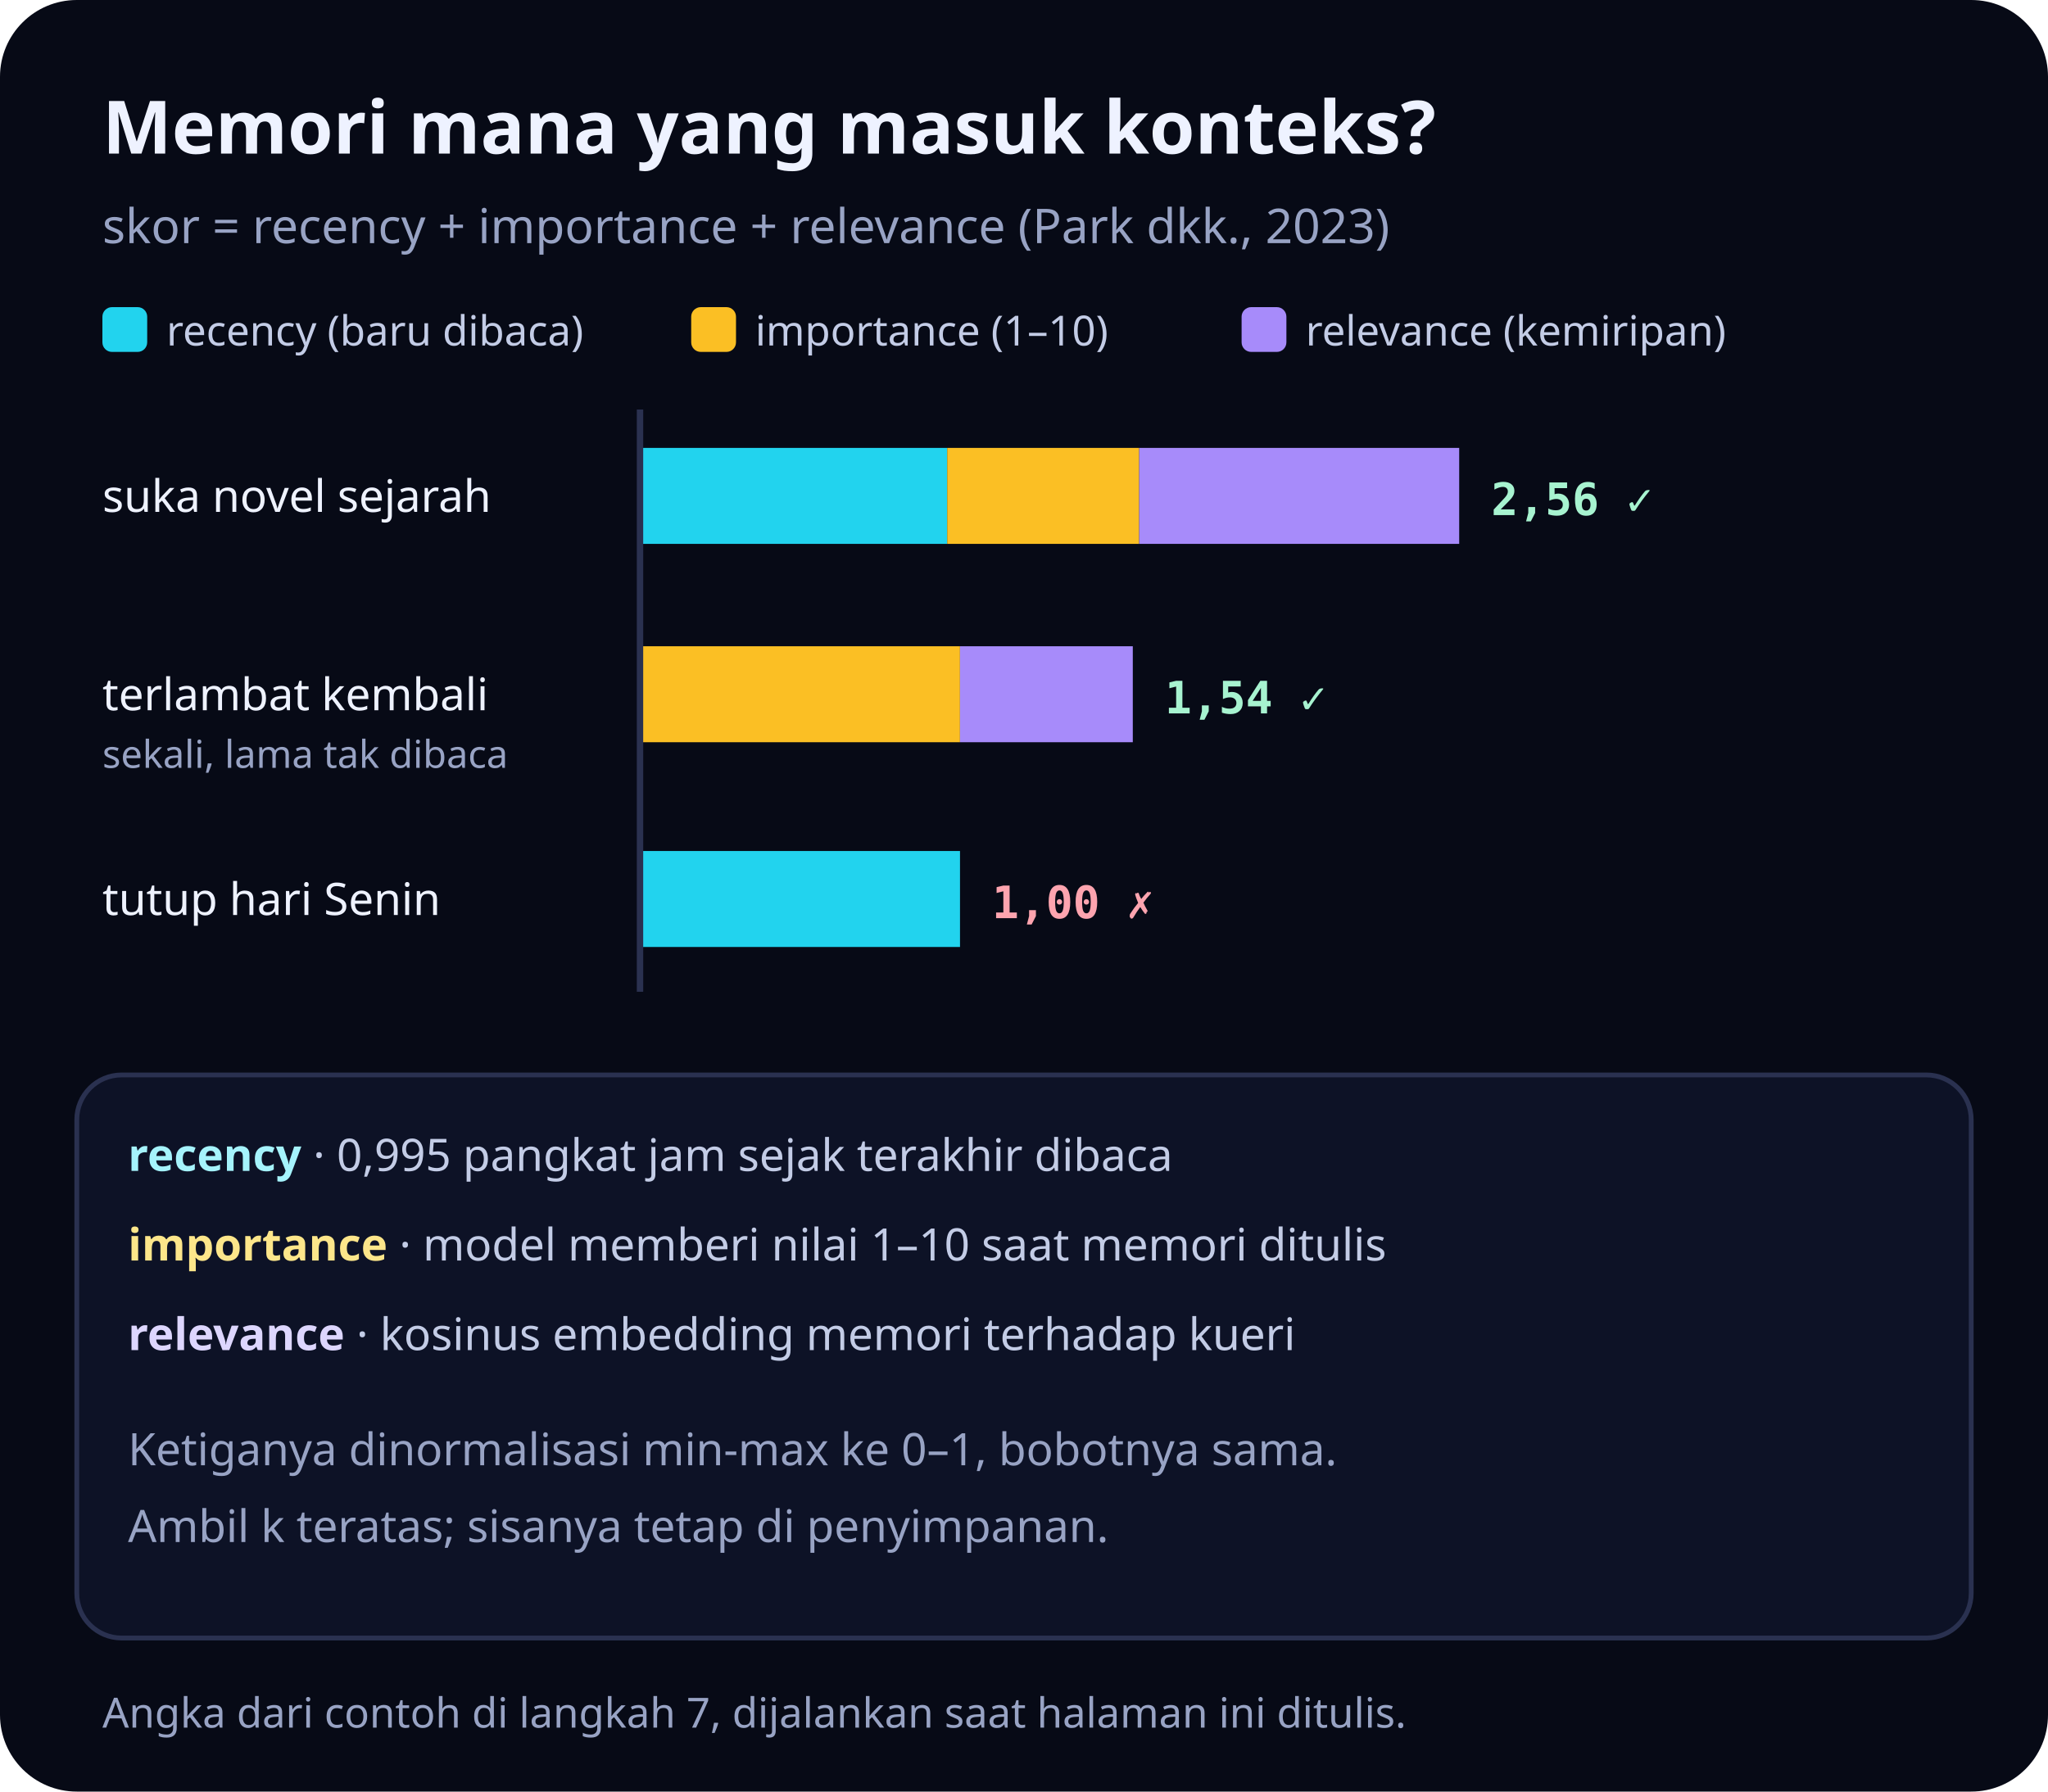
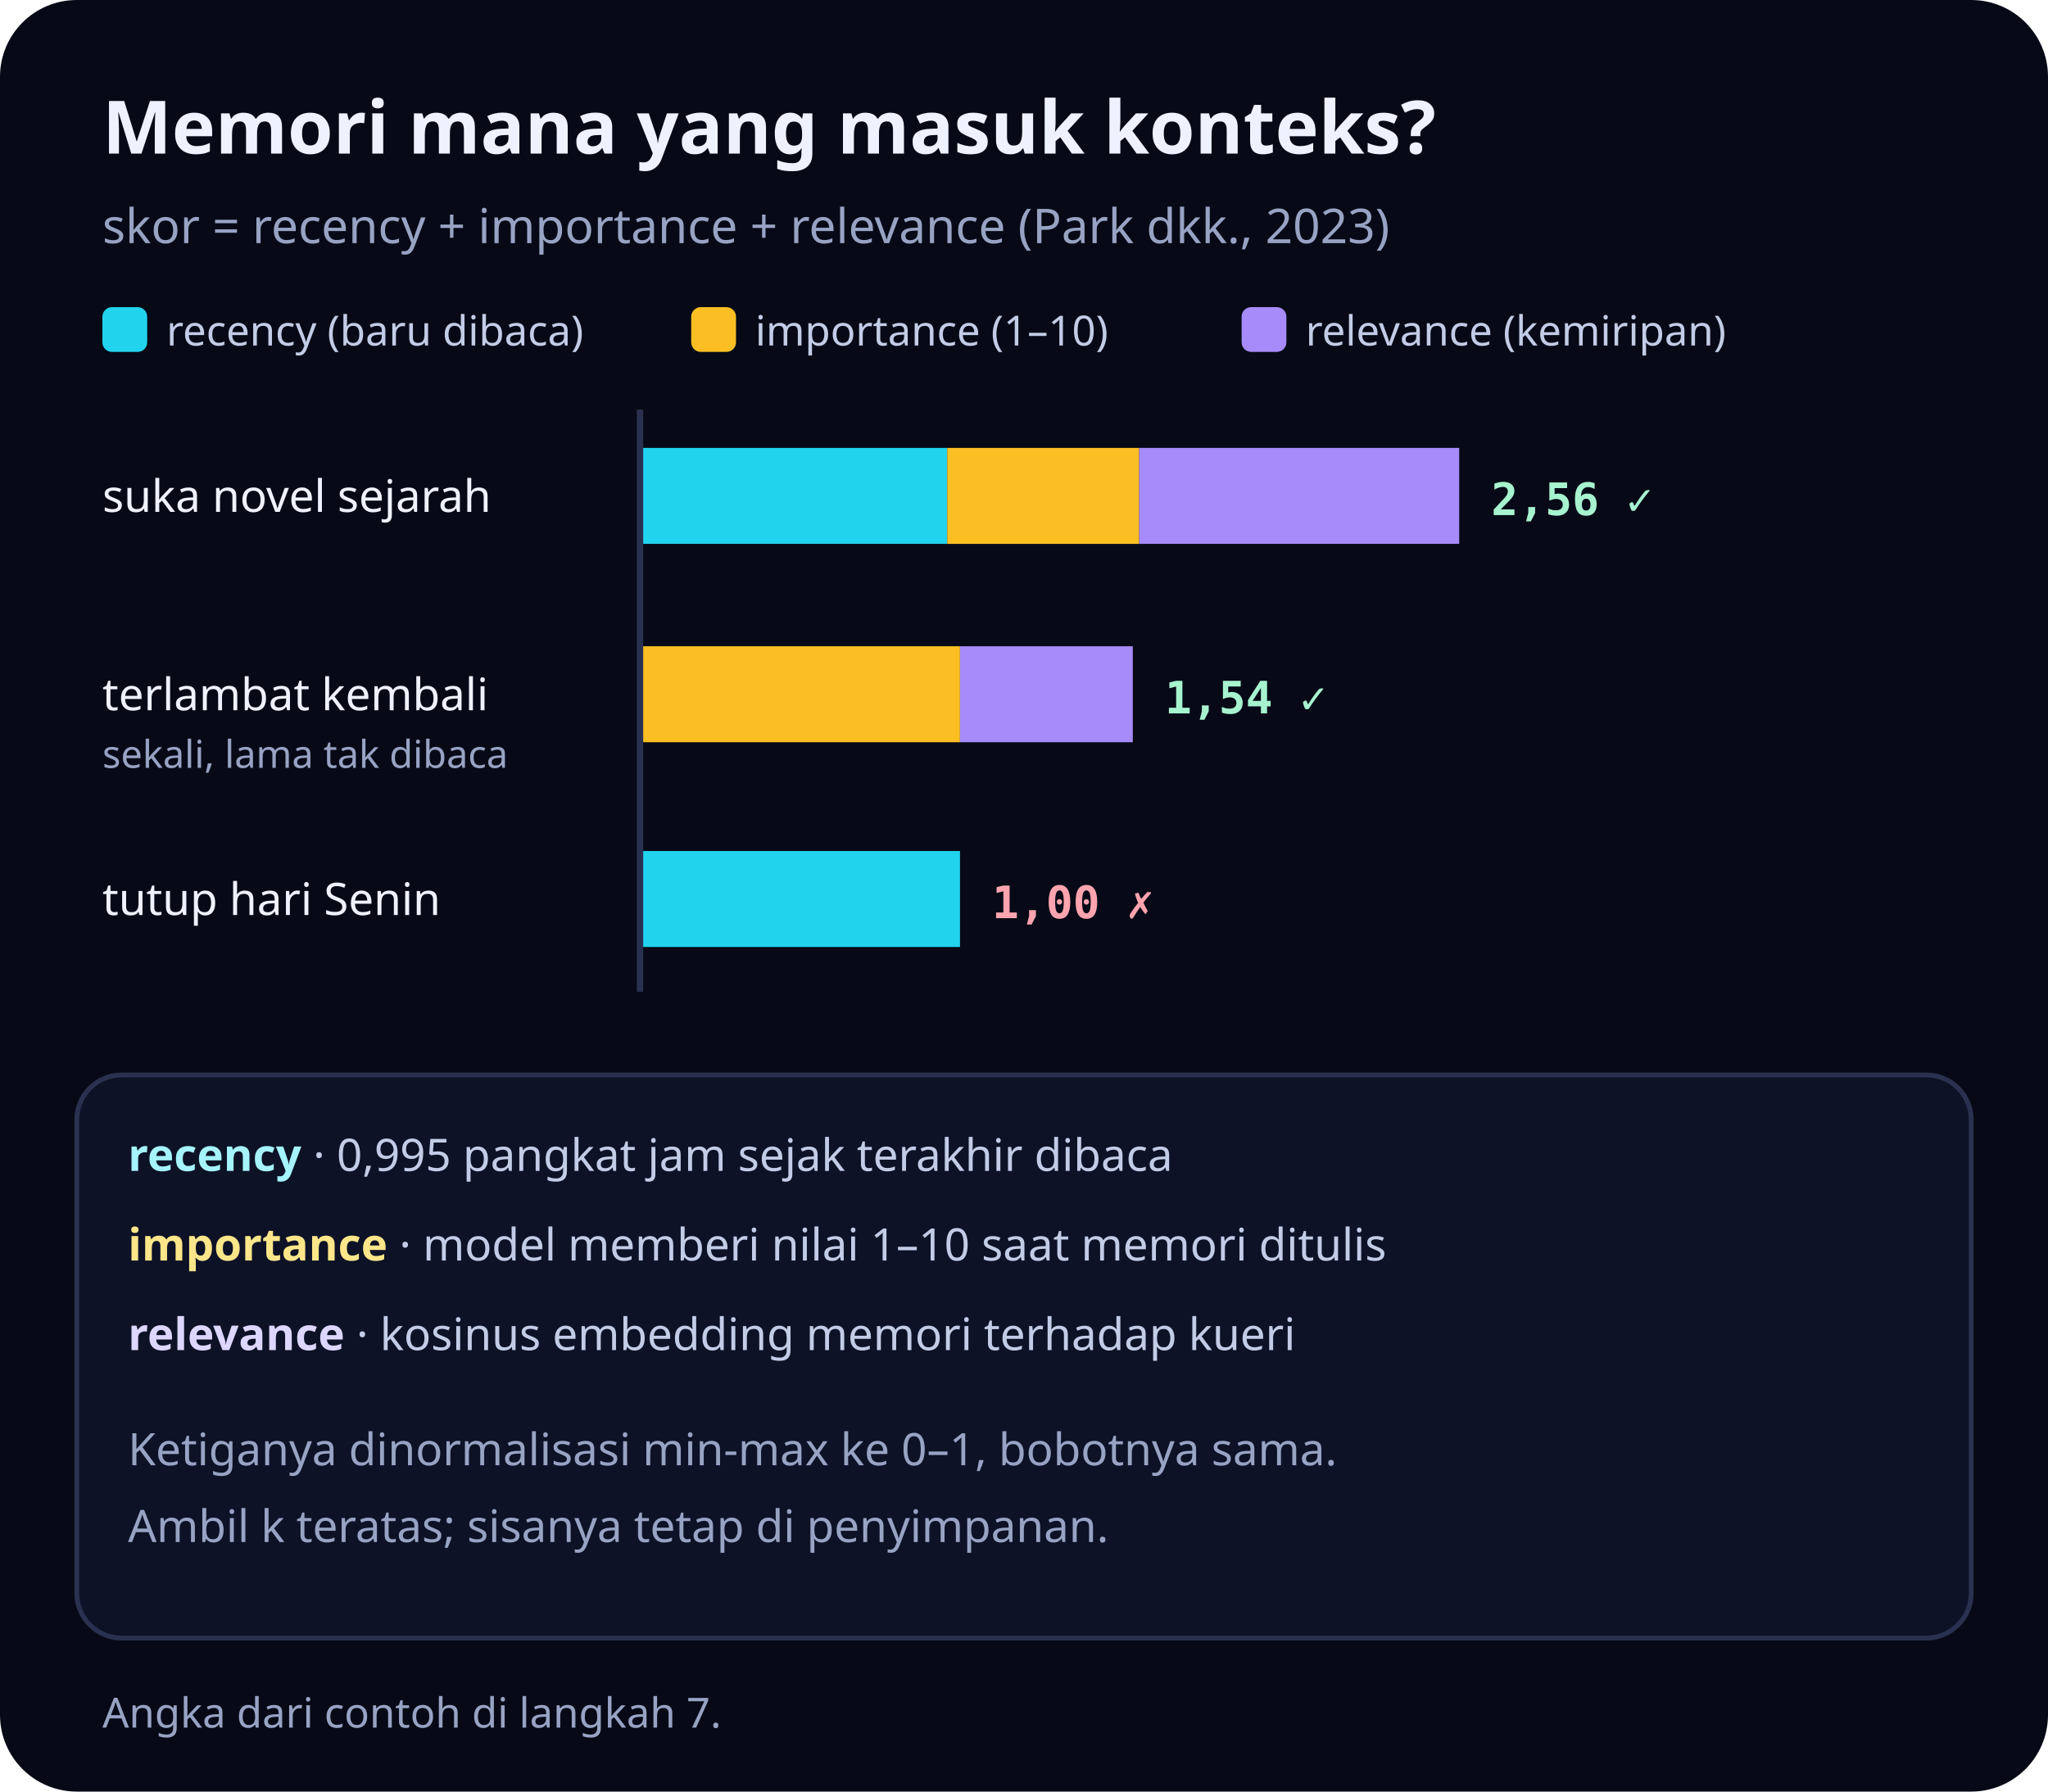
<svg xmlns="http://www.w3.org/2000/svg" viewBox="0 0 640 560" role="img" aria-labelledby="judul desk">
  <rect width="640" height="560" rx="24" fill="#070a16" />
  <text x="32" y="48" fill="#eef2ff" font-family="ui-sans-serif, system-ui, 'Segoe UI', sans-serif" font-size="23" font-weight="700">Memori mana yang masuk konteks?</text>
  <text x="32" y="76" fill="#98a3c4" font-family="ui-sans-serif, system-ui, 'Segoe UI', sans-serif" font-size="15">skor = recency + importance + relevance (Park dkk., 2023)</text>
  <g font-family="ui-sans-serif, system-ui, 'Segoe UI', sans-serif" font-size="13">
    <rect x="32" y="96" width="14" height="14" rx="3" fill="#22d3ee" />
    <text x="52" y="108" fill="#c3cce6">recency (baru dibaca)</text>
    <rect x="216" y="96" width="14" height="14" rx="3" fill="#fbbf24" />
    <text x="236" y="108" fill="#c3cce6">importance (1–10)</text>
    <rect x="388" y="96" width="14" height="14" rx="3" fill="#a78bfa" />
    <text x="408" y="108" fill="#c3cce6">relevance (kemiripan)</text>
  </g>
  <g font-family="ui-sans-serif, system-ui, 'Segoe UI', sans-serif" font-size="14">
    <text x="32" y="160" fill="#eef2ff">suka novel sejarah</text>
    <rect x="200" y="140" width="96" height="30" fill="#22d3ee" />
    <rect x="296" y="140" width="60" height="30" fill="#fbbf24" />
    <rect x="356" y="140" width="100" height="30" fill="#a78bfa" />
    <text x="466" y="161" fill="#a7f3d0" font-family="ui-monospace, SFMono-Regular, Menlo, Consolas, monospace" font-weight="700">2,56 ✓</text>
    <text x="32" y="222" fill="#eef2ff">terlambat kembali</text>
    <text x="32" y="240" fill="#98a3c4" font-size="12">sekali, lama tak dibaca</text>
    <rect x="200" y="202" width="100" height="30" fill="#fbbf24" />
    <rect x="300" y="202" width="54" height="30" fill="#a78bfa" />
    <text x="364" y="223" fill="#a7f3d0" font-family="ui-monospace, SFMono-Regular, Menlo, Consolas, monospace" font-weight="700">1,54 ✓</text>
    <text x="32" y="286" fill="#eef2ff">tutup hari Senin</text>
    <rect x="200" y="266" width="100" height="30" fill="#22d3ee" />
    <text x="310" y="287" fill="#fda4af" font-family="ui-monospace, SFMono-Regular, Menlo, Consolas, monospace" font-weight="700">1,00 ✗</text>
  </g>
  <path d="M200 128 V310" stroke="#2a3150" stroke-width="2" />
  <rect x="24" y="336" width="592" height="176" rx="14" fill="#0d1226" stroke="#2a3150" stroke-width="1.5" />
  <g font-family="ui-sans-serif, system-ui, 'Segoe UI', sans-serif" font-size="14" fill="#c3cce6">
    <text x="40" y="366">
      <tspan fill="#a5f3fc" font-weight="600">recency</tspan> · 0,995 pangkat jam sejak terakhir dibaca</text>
    <text x="40" y="394">
      <tspan fill="#fde68a" font-weight="600">importance</tspan> · model memberi nilai 1–10 saat memori ditulis</text>
    <text x="40" y="422">
      <tspan fill="#ddd6fe" font-weight="600">relevance</tspan> · kosinus embedding memori terhadap kueri</text>
    <text x="40" y="458" fill="#98a3c4">Ketiganya dinormalisasi min-max ke 0–1, bobotnya sama.</text>
    <text x="40" y="482" fill="#98a3c4">Ambil k teratas; sisanya tetap di penyimpanan.</text>
  </g>
-   <text x="32" y="540" fill="#98a3c4" font-family="ui-sans-serif, system-ui, 'Segoe UI', sans-serif" font-size="13">Angka dari contoh di langkah 7, dijalankan saat halaman ini ditulis.</text>
+   <text x="32" y="540" fill="#98a3c4" font-family="ui-sans-serif, system-ui, 'Segoe UI', sans-serif" font-size="13">Angka dari contoh di langkah 7.</text>
</svg>
